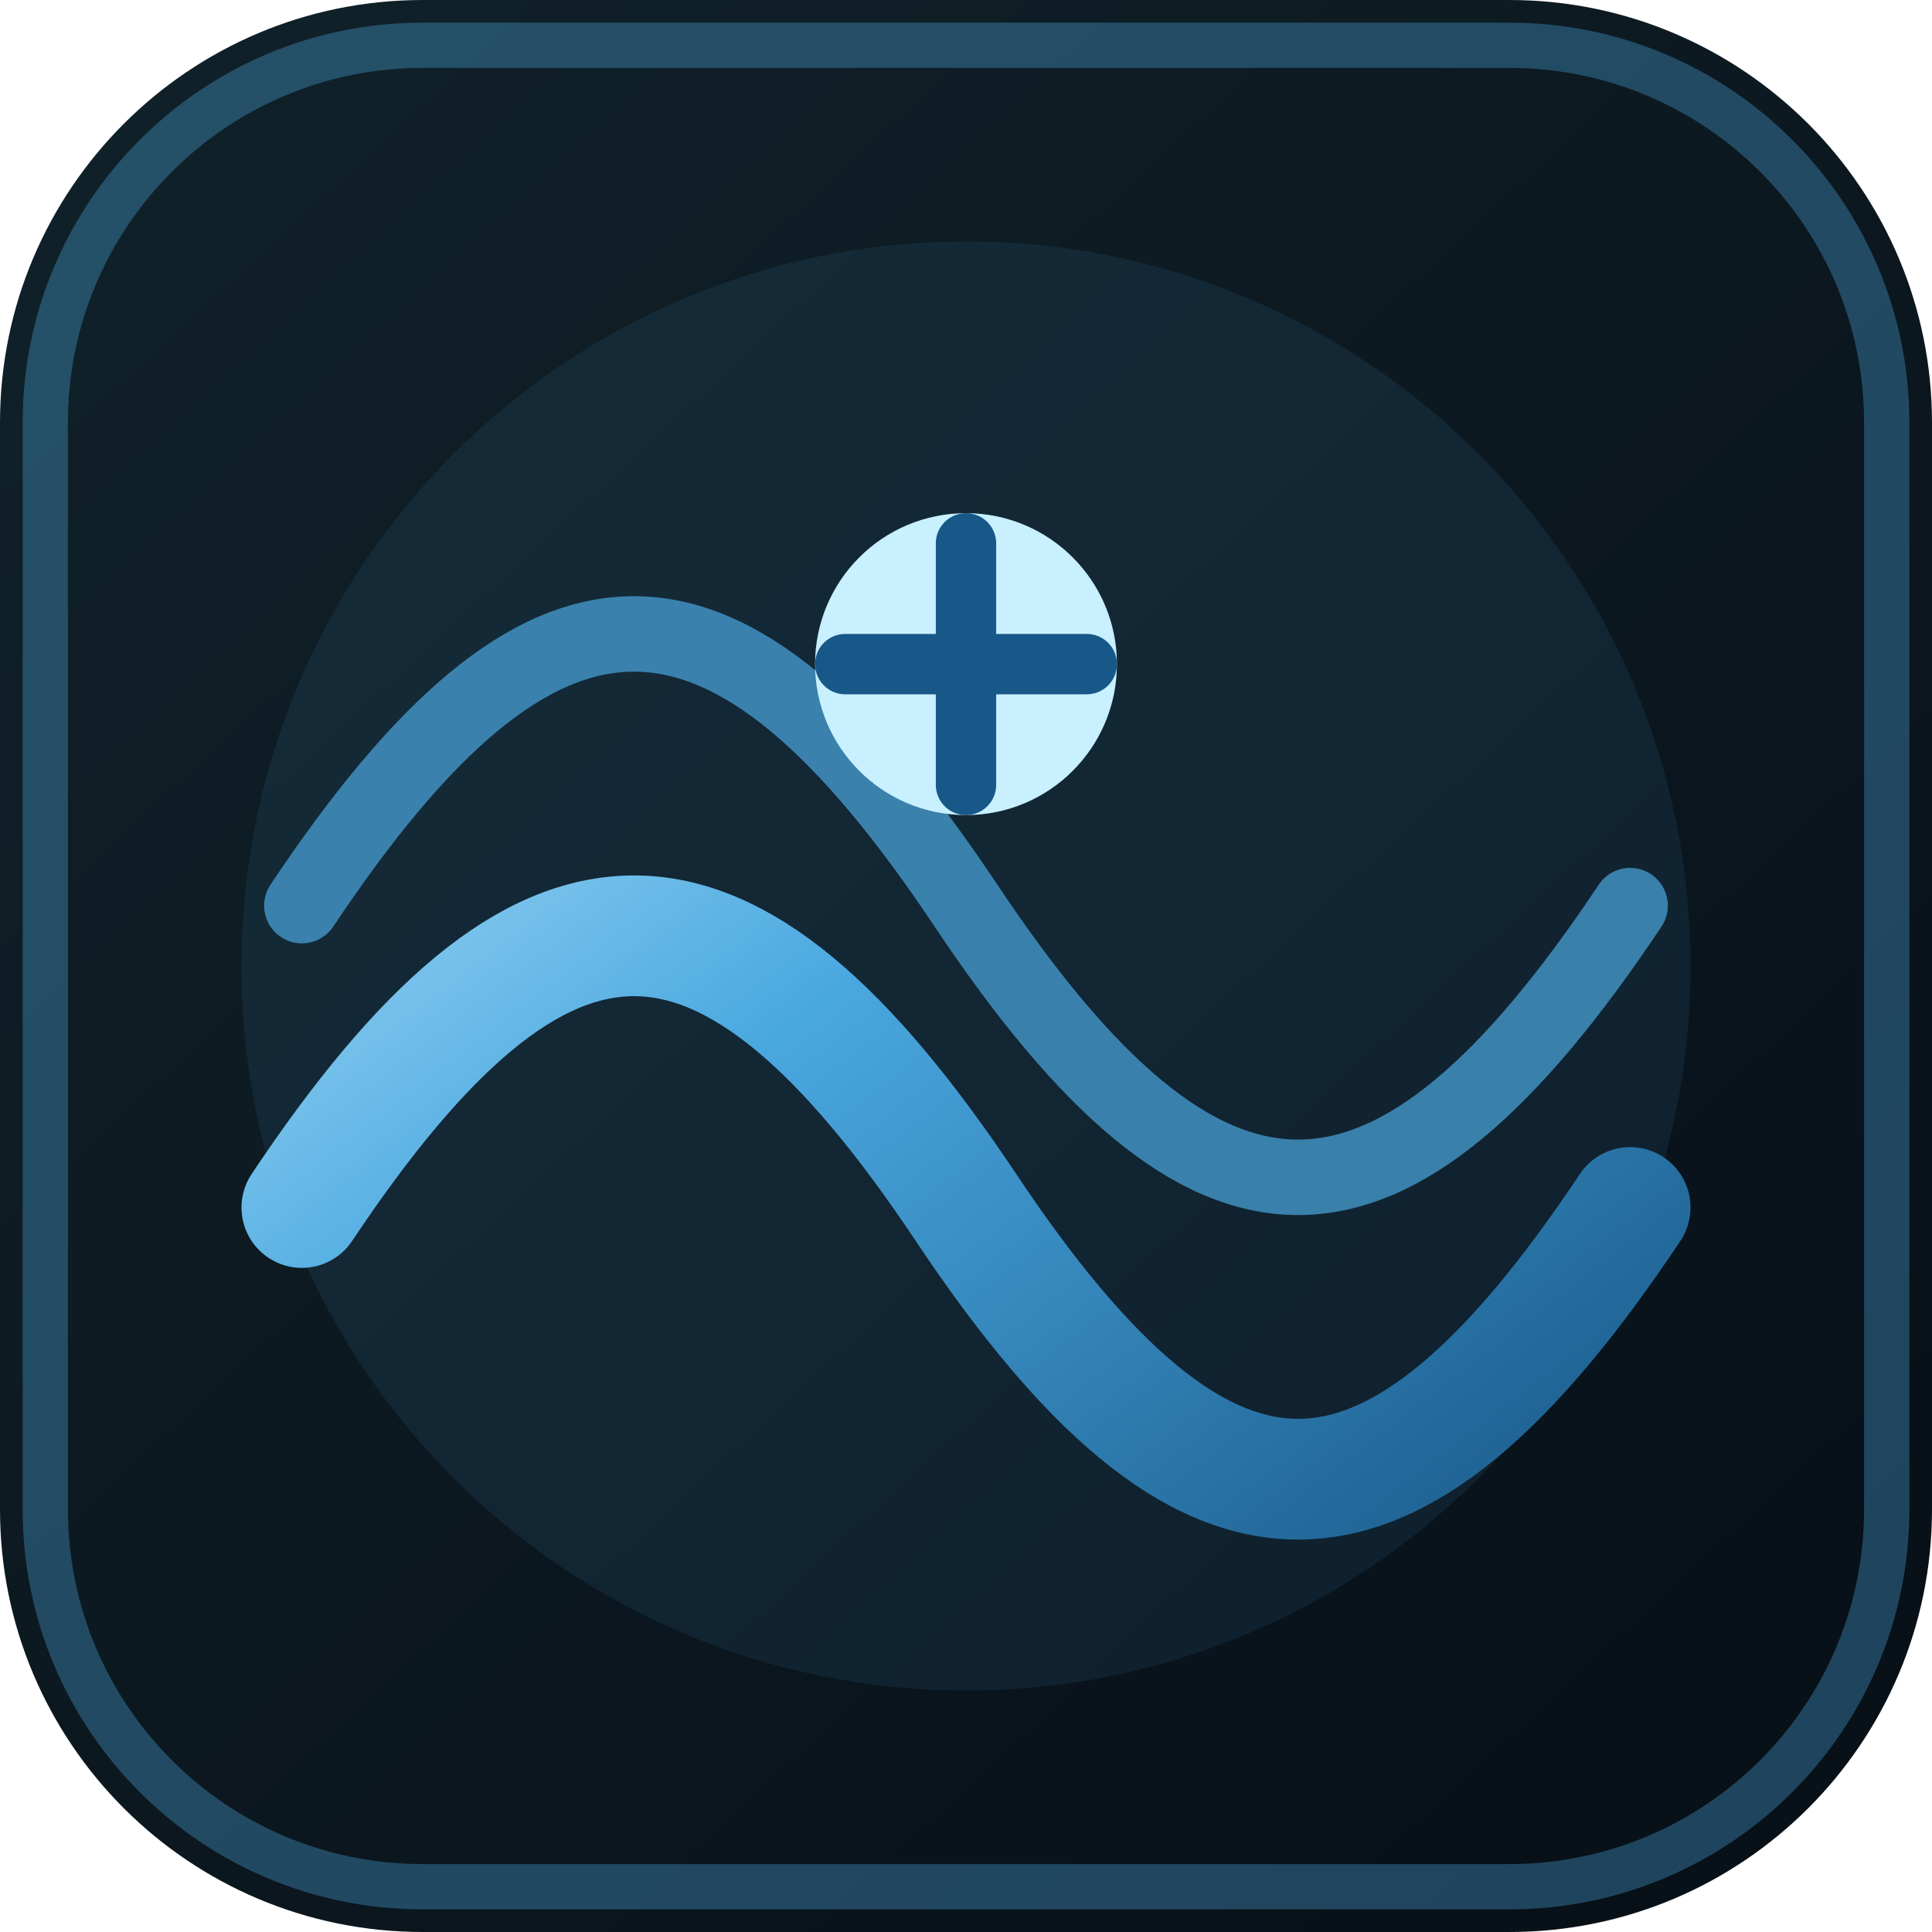
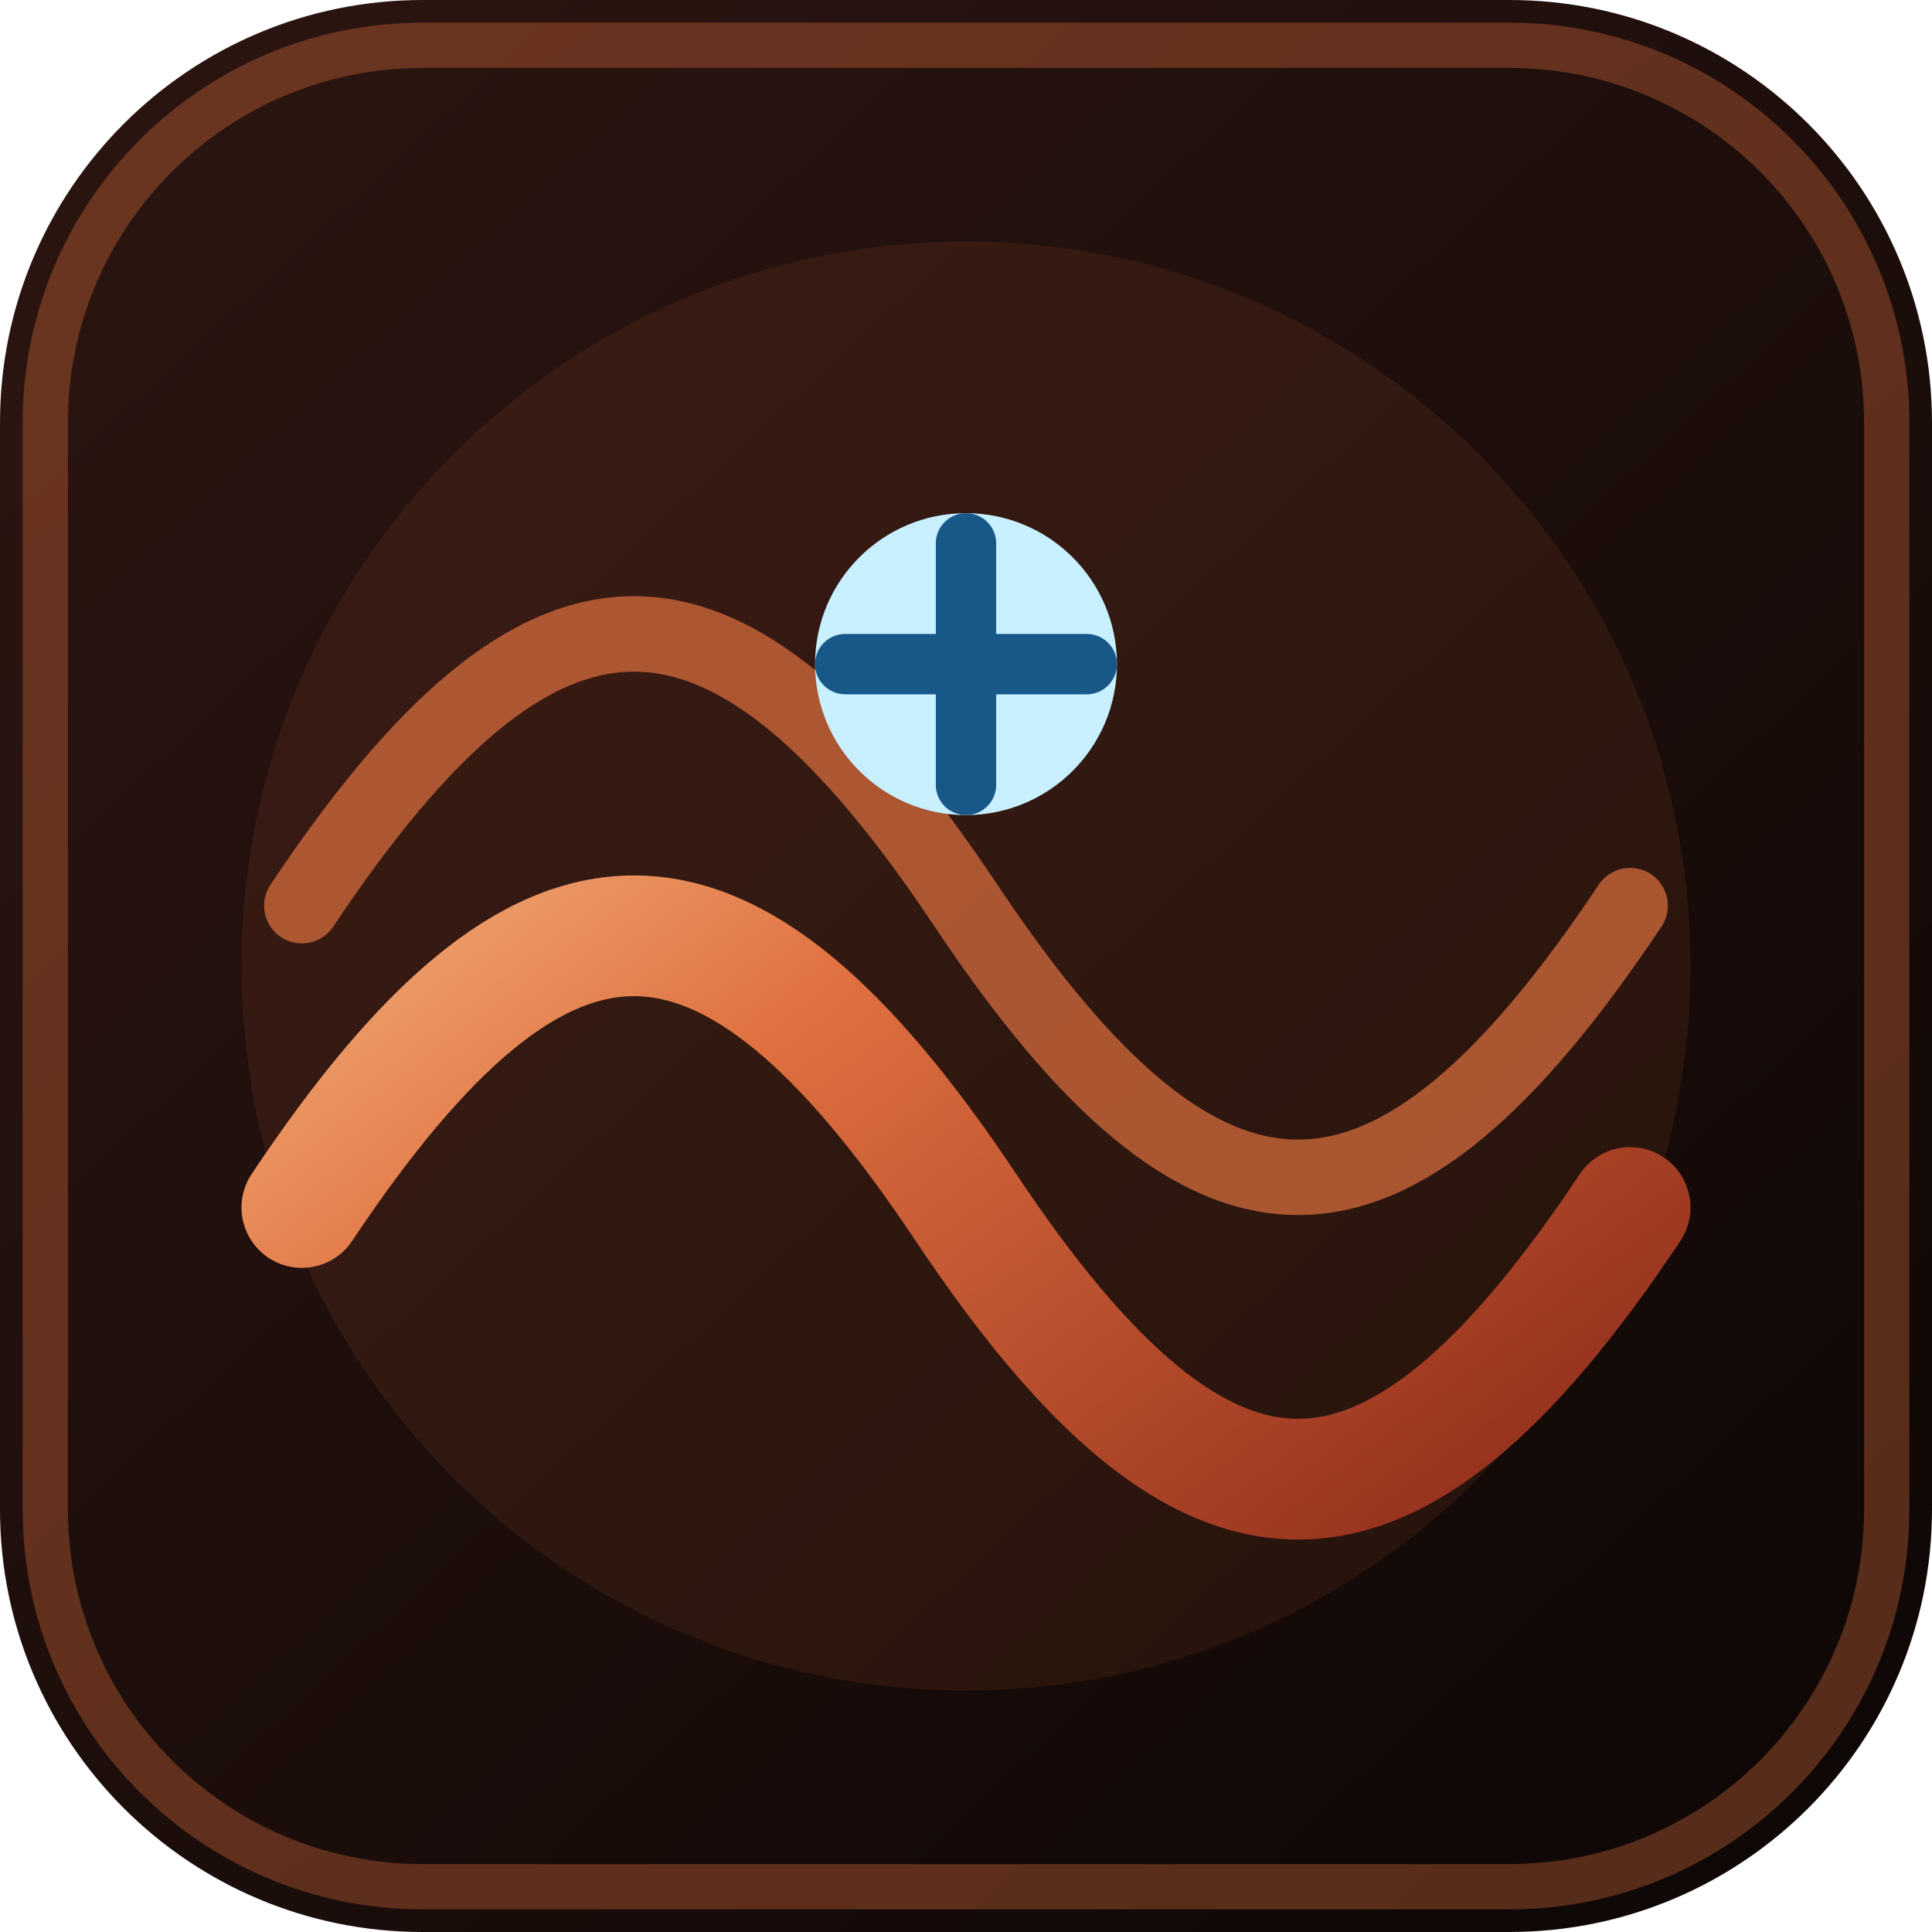
<svg xmlns="http://www.w3.org/2000/svg" viewBox="0 0 64 64" width="64" height="64" fill="none" aria-hidden="true">
  <defs>
    <linearGradient id="bg_dew_healer_s2" x1="8" y1="6" x2="56" y2="58" gradientUnits="userSpaceOnUse">
-       <stop stop-color="#102028" />
-       <stop offset="1" stop-color="#081018" />
+       <stop stop-color="#2a1410" />
+       <stop offset="1" stop-color="#100806" />
    </linearGradient>
    <linearGradient id="a1_dew_healer_s2" x1="16" y1="10" x2="50" y2="54" gradientUnits="userSpaceOnUse">
-       <stop stop-color="#C8F0FF" />
-       <stop offset=".45" stop-color="#4AA8E0" />
-       <stop offset="1" stop-color="#185888" />
+       <stop stop-color="#FFE2A8" />
+       <stop offset=".45" stop-color="#E07040" />
+       <stop offset="1" stop-color="#8A2818" />
    </linearGradient>
    <linearGradient id="a2_dew_healer_s2" x1="20" y1="14" x2="48" y2="50" gradientUnits="userSpaceOnUse">
-       <stop stop-color="#C8F0FF" />
-       <stop offset="1" stop-color="#4AA8E0" />
+       <stop stop-color="#FFE2A8" />
+       <stop offset="1" stop-color="#E07040" />
    </linearGradient>
    <linearGradient id="a3_dew_healer_s2" x1="24" y1="18" x2="44" y2="46" gradientUnits="userSpaceOnUse">
-       <stop stop-color="#4AA8E0" />
-       <stop offset="1" stop-color="#185888" />
+       <stop stop-color="#E07040" />
+       <stop offset="1" stop-color="#8A2818" />
    </linearGradient>
  </defs>
  <rect width="64" height="64" rx="14" fill="url(#bg_dew_healer_s2)" />
-   <rect x="1.5" y="1.5" width="61" height="61" rx="12.5" stroke="#4AA8E0" stroke-opacity=".35" stroke-width="1.5" />
-   <circle cx="32" cy="32" r="24" fill="#4AA8E0" fill-opacity=".10" />
+   <rect x="1.5" y="1.5" width="61" height="61" rx="12.5" stroke="#E07040" stroke-opacity=".35" stroke-width="1.5" />
+   <circle cx="32" cy="32" r="24" fill="#E07040" fill-opacity=".10" />
  <path d="M10 40C18 28 24 28 32 40C40 52 46 52 54 40" stroke="url(#a1_dew_healer_s2)" stroke-width="4" fill="none" stroke-linecap="round" />
-   <path d="M10 30C18 18 24 18 32 30C40 42 46 42 54 30" stroke="#4AA8E0" stroke-width="2.5" fill="none" stroke-linecap="round" opacity=".7" />
+   <path d="M10 30C18 18 24 18 32 30C40 42 46 42 54 30" stroke="#E07040" stroke-width="2.5" fill="none" stroke-linecap="round" opacity=".7" />
  <circle cx="32" cy="22" r="5" fill="#C8F0FF" />
  <path d="M32 18V26M28 22H36" stroke="#185888" stroke-width="2" stroke-linecap="round" />
</svg>
